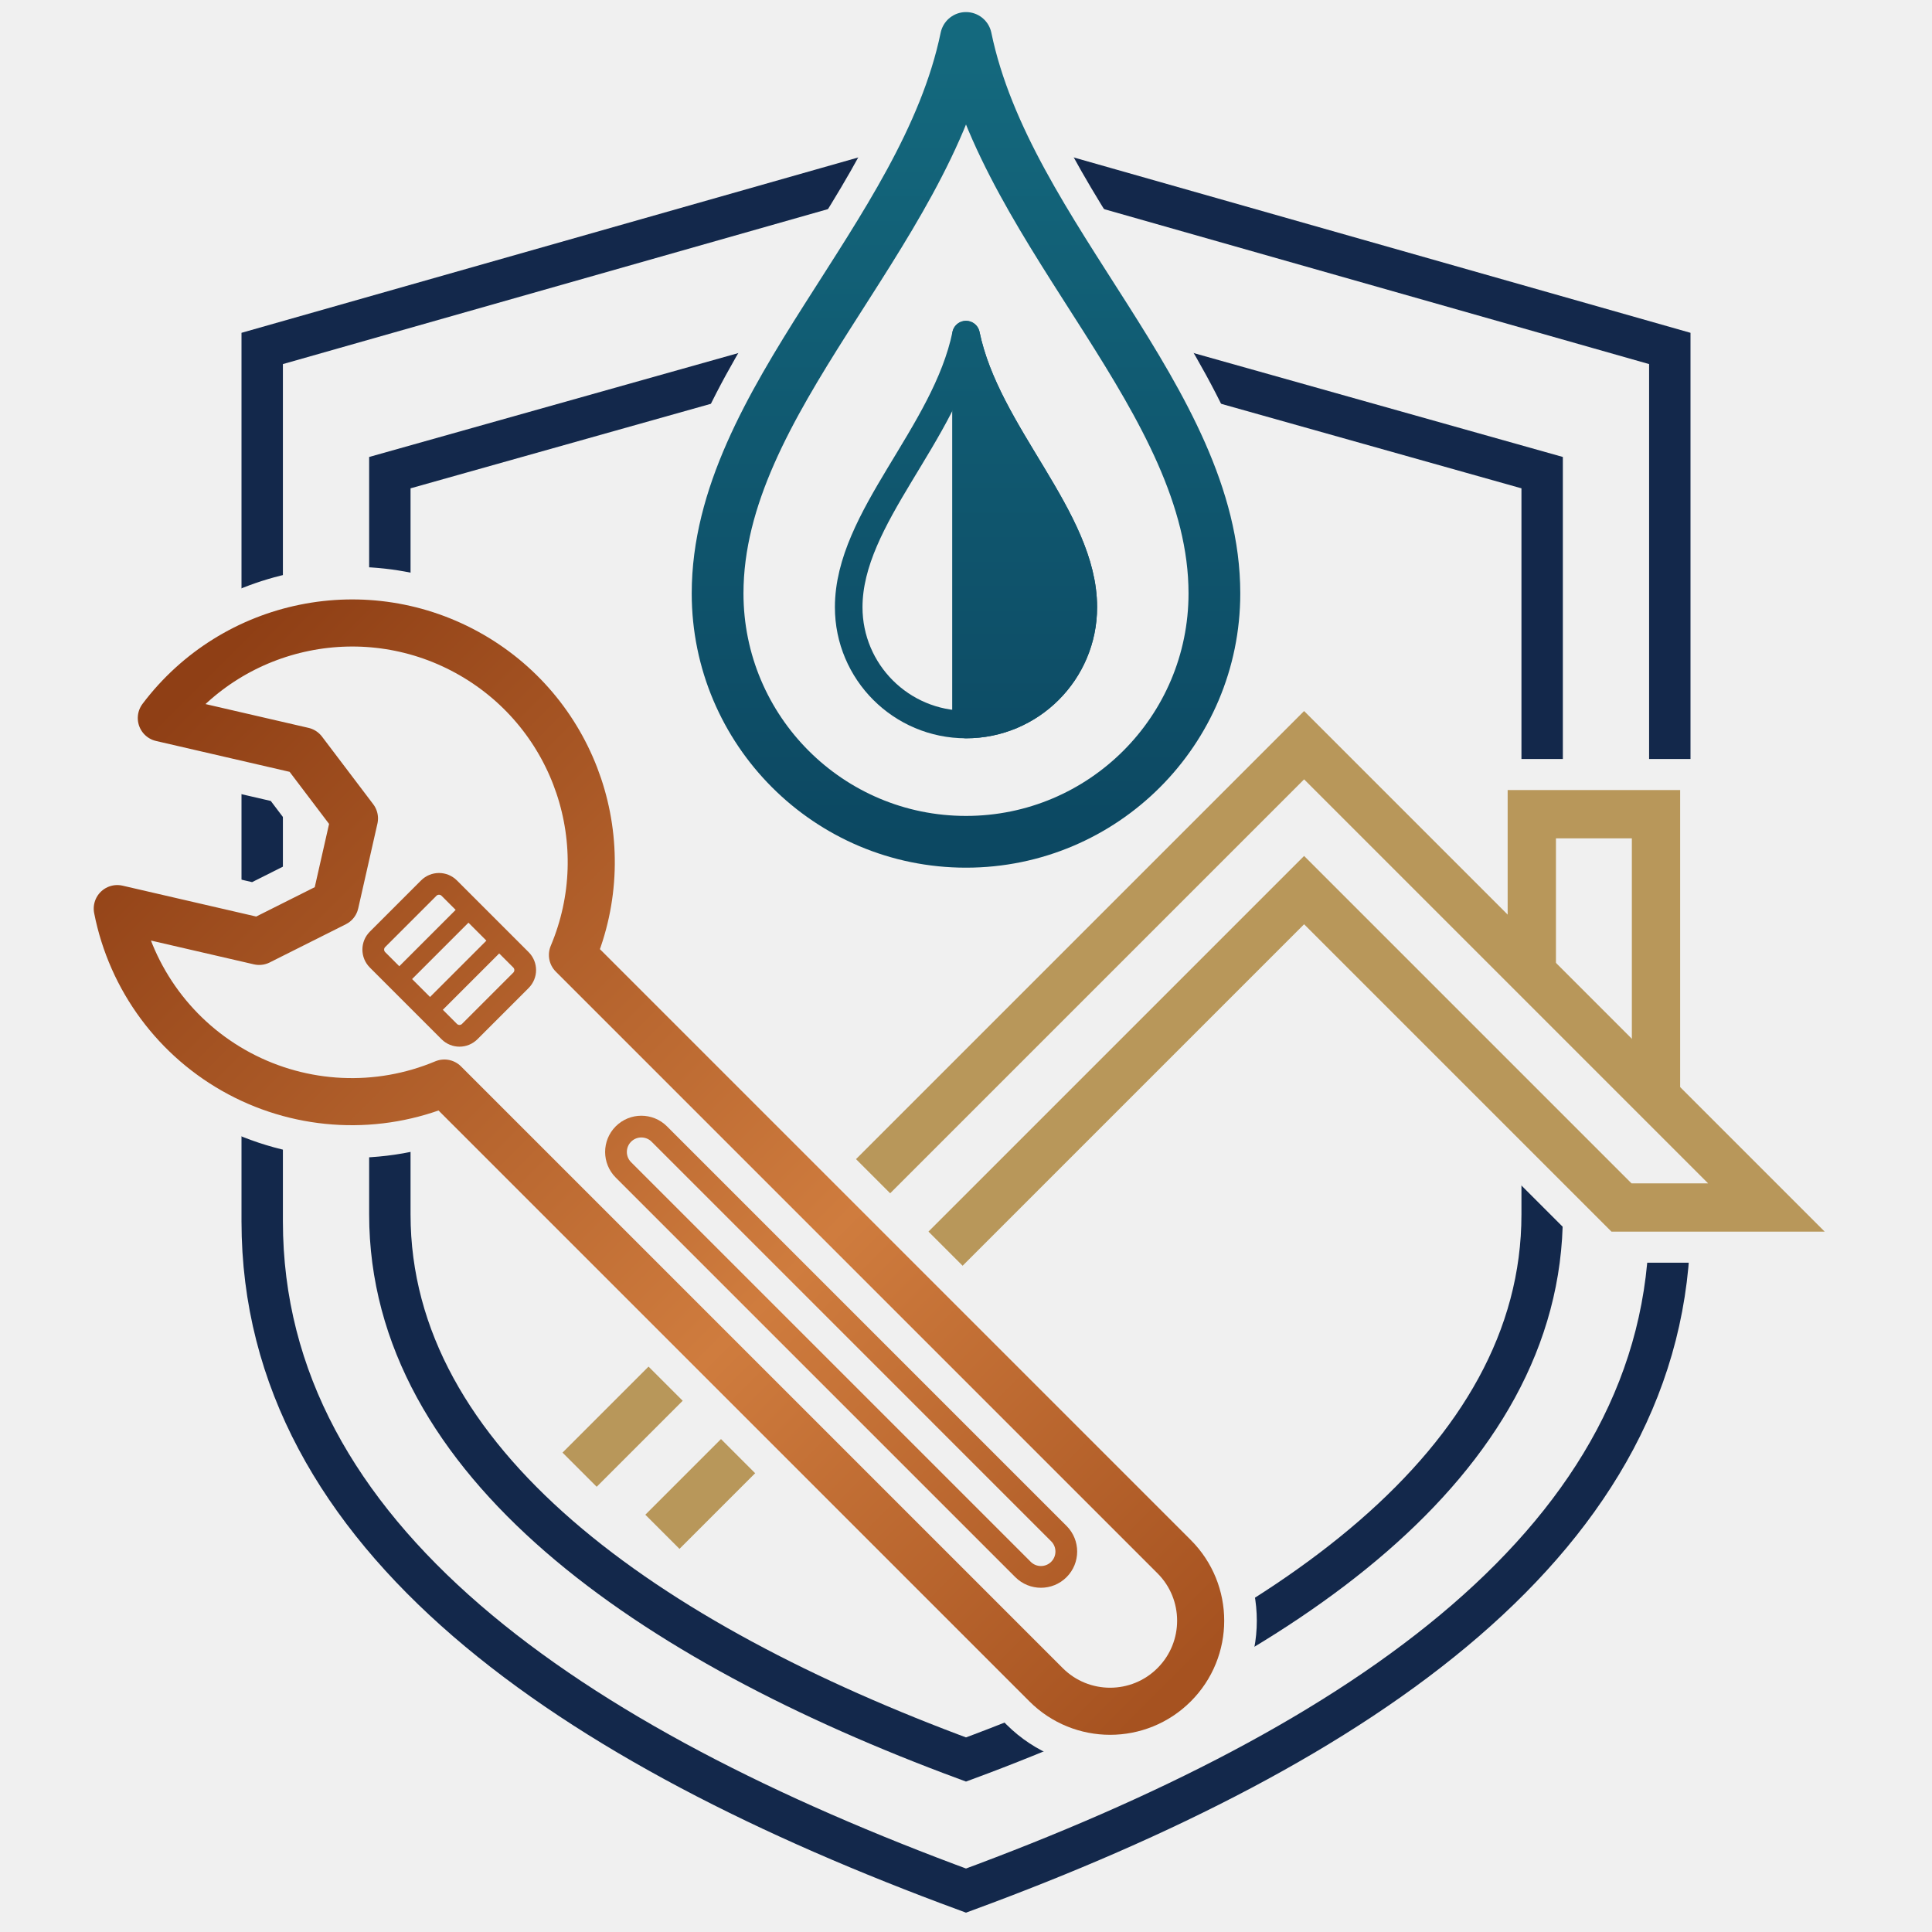
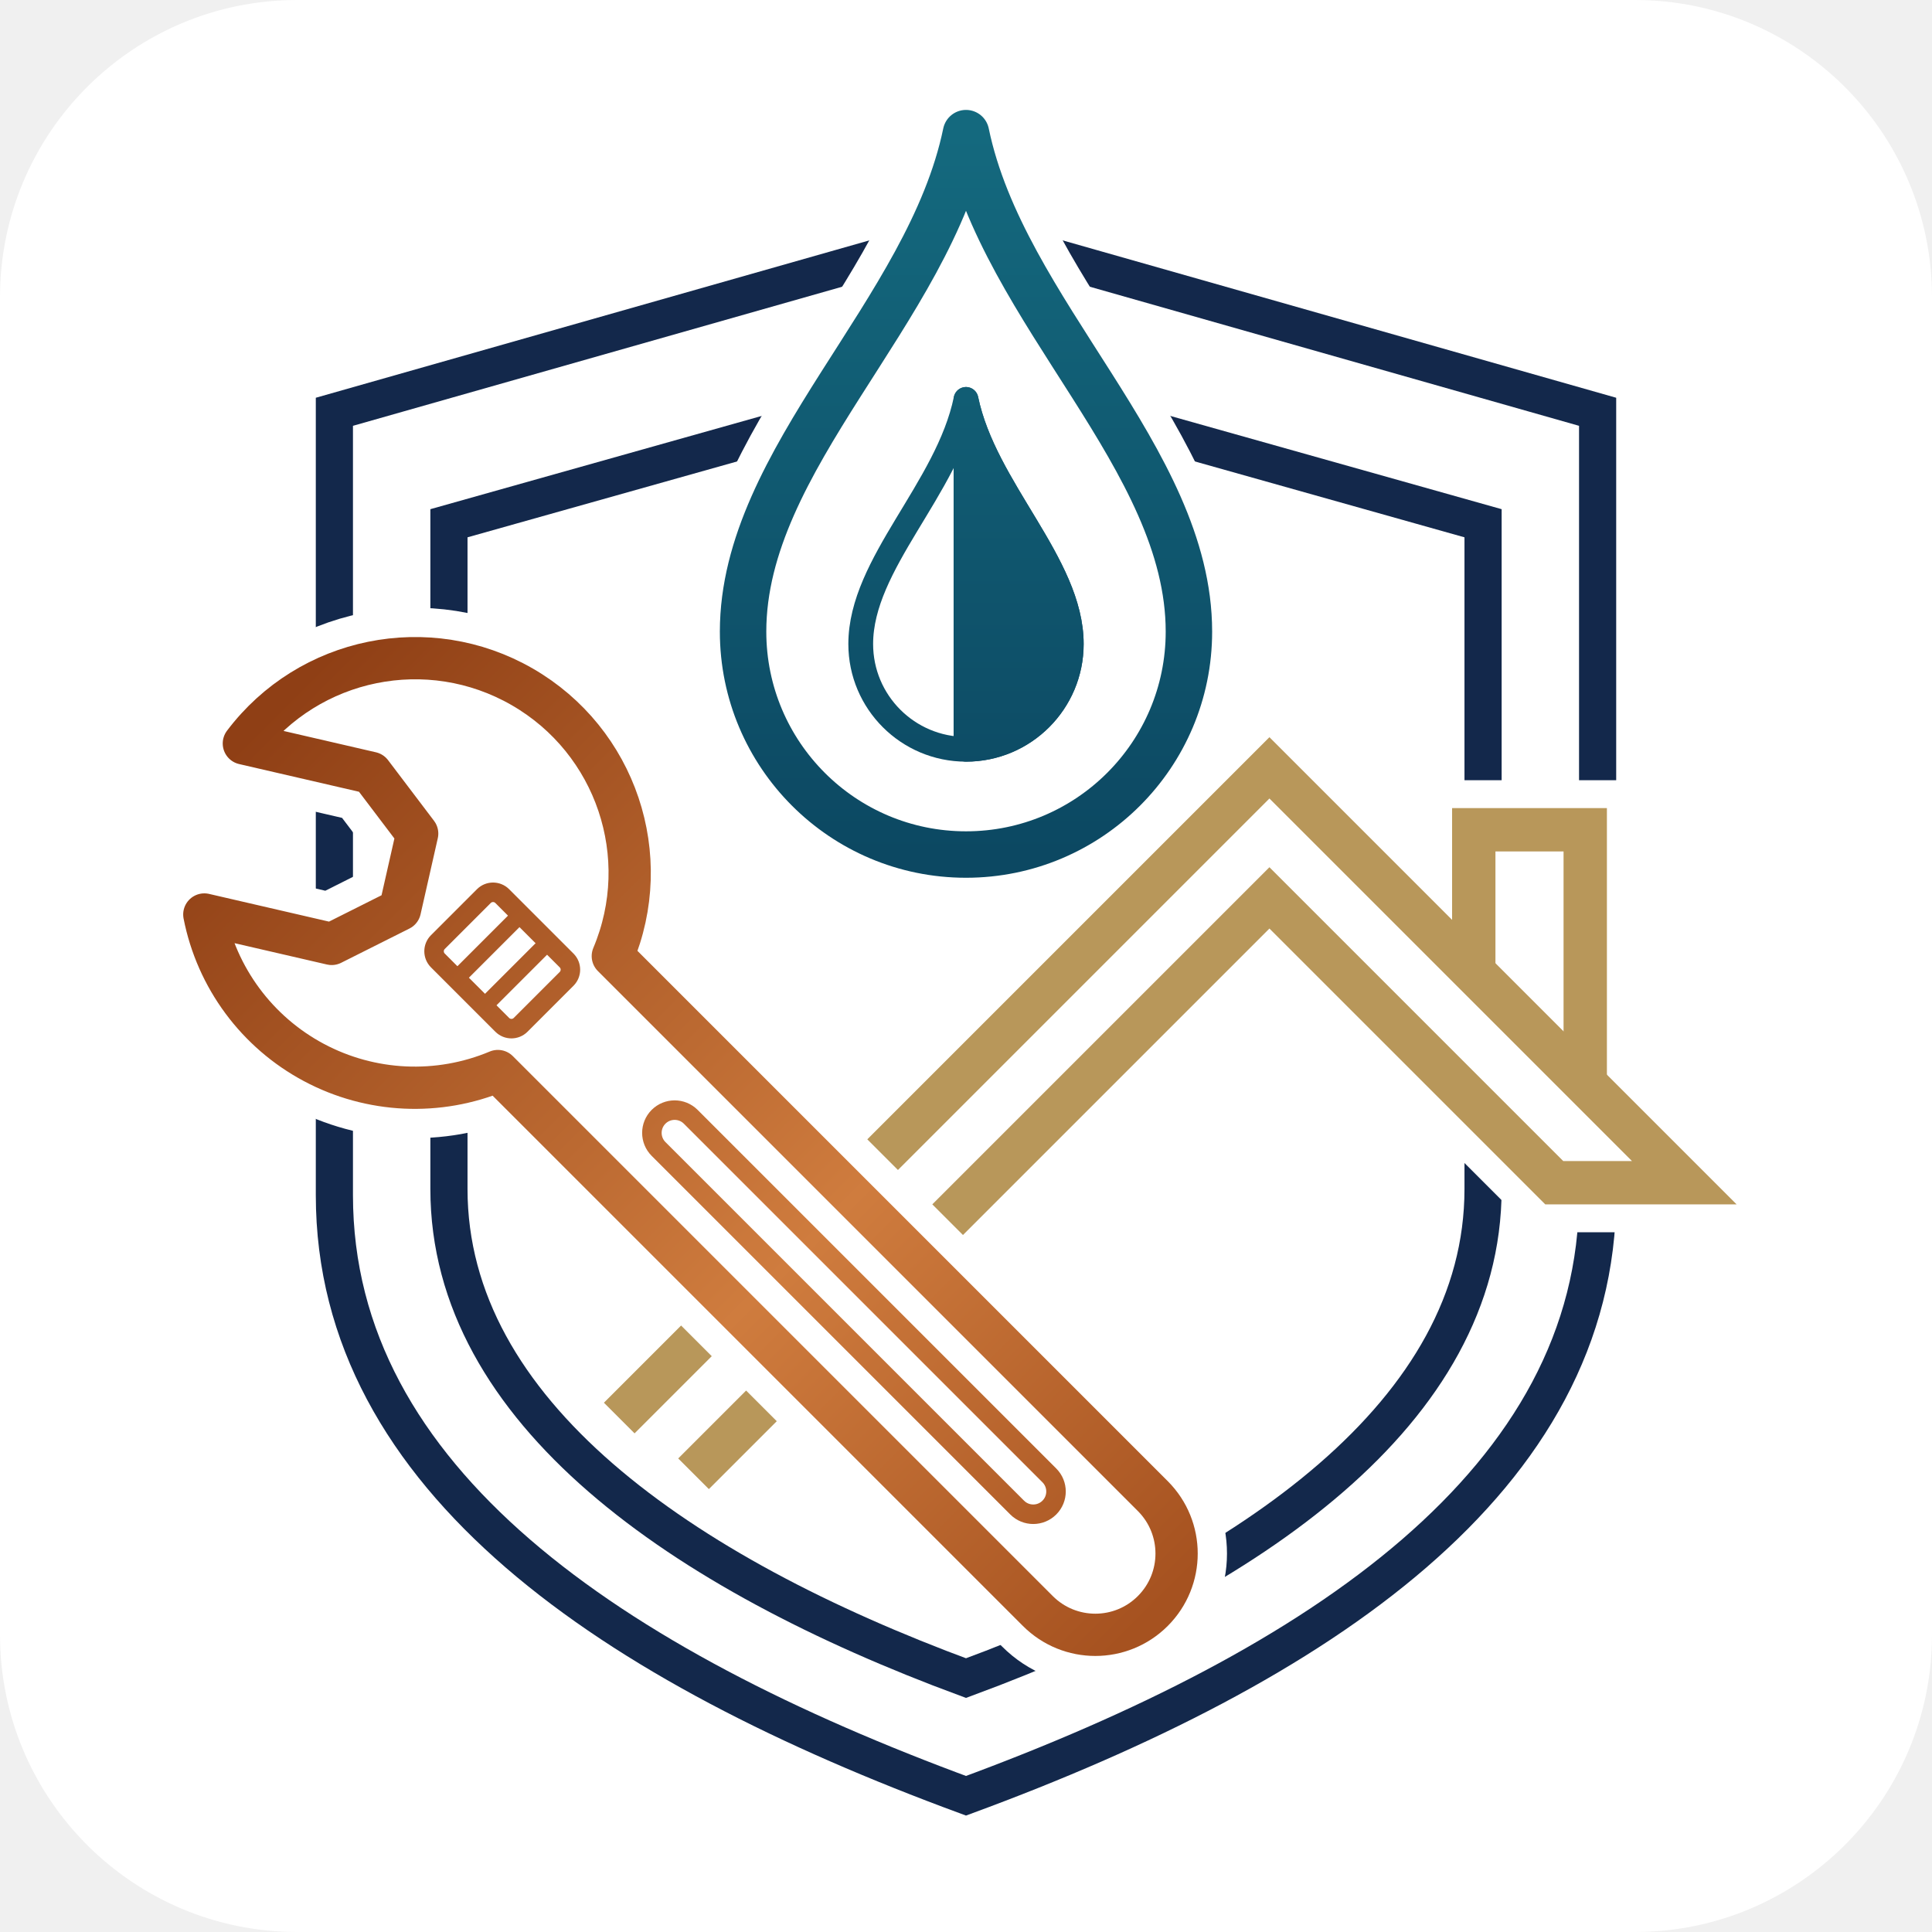
- <svg xmlns="http://www.w3.org/2000/svg" viewBox="232 146 560 560">
+ <svg xmlns="http://www.w3.org/2000/svg" viewBox="200 114 624 624">
  <defs>
    <linearGradient id="teal" gradientUnits="userSpaceOnUse" x1="0" y1="157" x2="0" y2="390">
      <stop offset="0" stop-color="#14697e" />
      <stop offset="1" stop-color="#0c4862" />
    </linearGradient>
    <linearGradient id="copper" gradientUnits="userSpaceOnUse" x1="0" y1="-66" x2="0" y2="321">
      <stop offset="0" stop-color="#8f3f15" />
      <stop offset="0.6" stop-color="#cf7c3e" />
      <stop offset="1" stop-color="#a65220" />
    </linearGradient>
    <mask id="shield-cut" maskUnits="userSpaceOnUse" x="0" y="0" width="1024" height="1024">
      <rect width="1024" height="1024" fill="#fff" />
      <g fill="#000" stroke="#000" stroke-linejoin="round">
        <path d="M512 157 C500 215 440 262 440 318 A72 72 0 0 0 584 318 C584 262 524 215 512 157 Z" stroke-width="33" />
        <path d="M-54.8 -36.8 A66 66 0 0 0 -25 61.1 L-25 296 A25 25 0 0 0 25 296 L25 61.1 A66 66 0 0 0 -9.0 -65.4 L12.3 -31.3 L9.1 -8.1 L-11.2 4.7 L-33.5 -2.7 Z" transform="translate(334 396) rotate(-45) scale(1.05)" stroke-width="31" />
        <path d="M400 572 L610 362 L744 496 L702 496 L610 404 L424 590 Z" stroke="none" />
        <path d="M400 572 L610 362 L744 496 L702 496 L610 404 L424 590" fill="none" stroke-linejoin="miter" stroke-width="32" />
        <path d="M676 428 L676 382 L712 382 L712 464 Z" stroke-linejoin="miter" stroke-width="32" />
      </g>
    </mask>
    <mask id="roof-cut" maskUnits="userSpaceOnUse" x="0" y="0" width="1024" height="1024">
      <rect width="1024" height="1024" fill="#fff" />
      <path d="M-54.8 -36.8 A66 66 0 0 0 -25 61.1 L-25 296 A25 25 0 0 0 25 296 L25 61.1 A66 66 0 0 0 -9.0 -65.4 L12.3 -31.3 L9.1 -8.1 L-11.2 4.7 L-33.5 -2.7 Z" transform="translate(334 396) rotate(-45) scale(1.05)" fill="#000" stroke="#000" stroke-width="31" />
    </mask>
  </defs>
+   <rect x="200" y="114" width="624" height="624" rx="96" fill="#fff" />
  <g mask="url(#shield-cut)" fill="none" stroke="#13284b" stroke-width="12" stroke-linejoin="miter">
    <path d="M308 247 L512 189 L716 247 L716 500 C716 592 626 652 512 694 C398 652 308 592 308 500 Z" />
    <path d="M345 283 L512 236 L679 283 L679 498 C679 570 604 622 512 656 C420 622 345 570 345 498 Z" />
  </g>
  <g mask="url(#roof-cut)" fill="none" stroke="#b8975a" stroke-width="14" stroke-linejoin="miter">
    <path d="M400 572 L610 362 L744 496 L702 496 L610 404 L424 590" />
    <path d="M676 428 L676 382 L712 382 L712 464" />
  </g>
  <g transform="translate(334 396) rotate(-45) scale(1.05)" fill="none" stroke="url(#copper)" stroke-linejoin="round">
    <path d="M-54.8 -36.8 A66 66 0 0 0 -25 61.1 L-25 296 A25 25 0 0 0 25 296 L25 61.1 A66 66 0 0 0 -9.0 -65.4 L12.3 -31.3 L9.1 -8.1 L-11.2 4.7 L-33.5 -2.7 Z" stroke-width="13" />
    <rect x="-14" y="20" width="28" height="36" rx="4" stroke-width="6" />
    <path d="M-14 32 H14 M-14 44 H14" stroke-width="5" />
    <rect x="-7" y="106" width="14" height="170" rx="7" stroke-width="6" />
  </g>
  <g stroke="url(#teal)" stroke-linejoin="round">
    <path d="M512 157 C500 215 440 262 440 318 A72 72 0 0 0 584 318 C584 262 524 215 512 157 Z" fill="none" stroke-width="15" />
    <path d="M512 243 C506 272 478 296 478 322 A34 34 0 0 0 546 322 C546 296 518 272 512 243 Z" fill="none" stroke-width="8" />
    <path d="M512 243 C518 272 546 296 546 322 A34 34 0 0 1 512 356 Z" fill="url(#teal)" stroke-width="8" />
  </g>
</svg>
